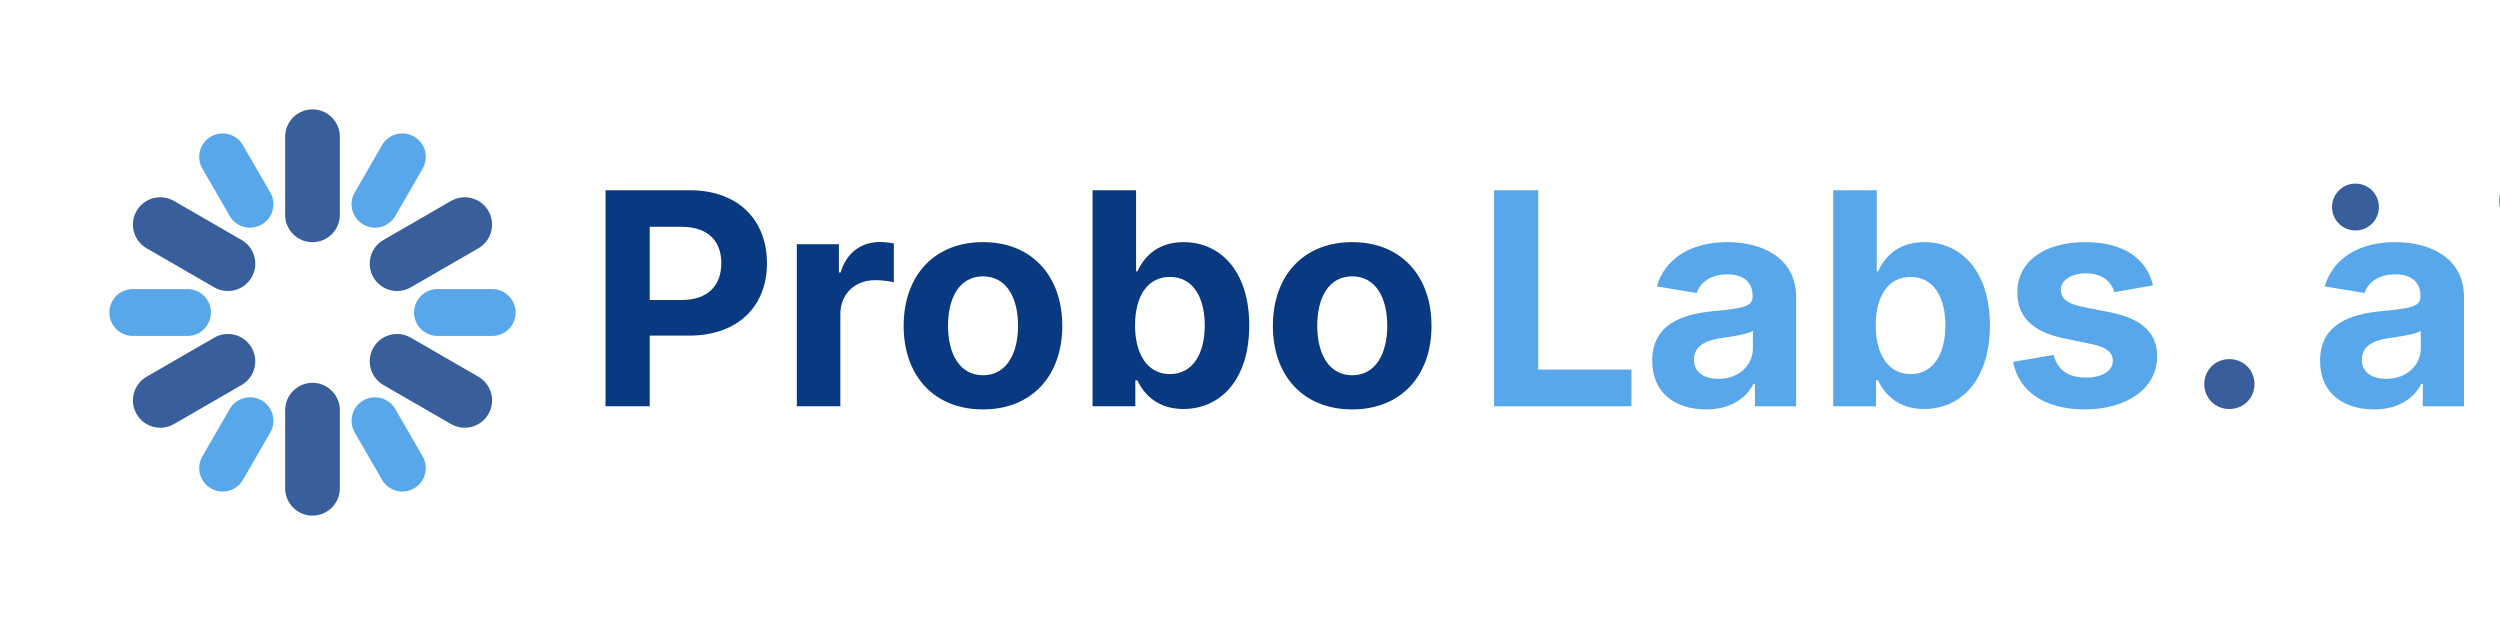
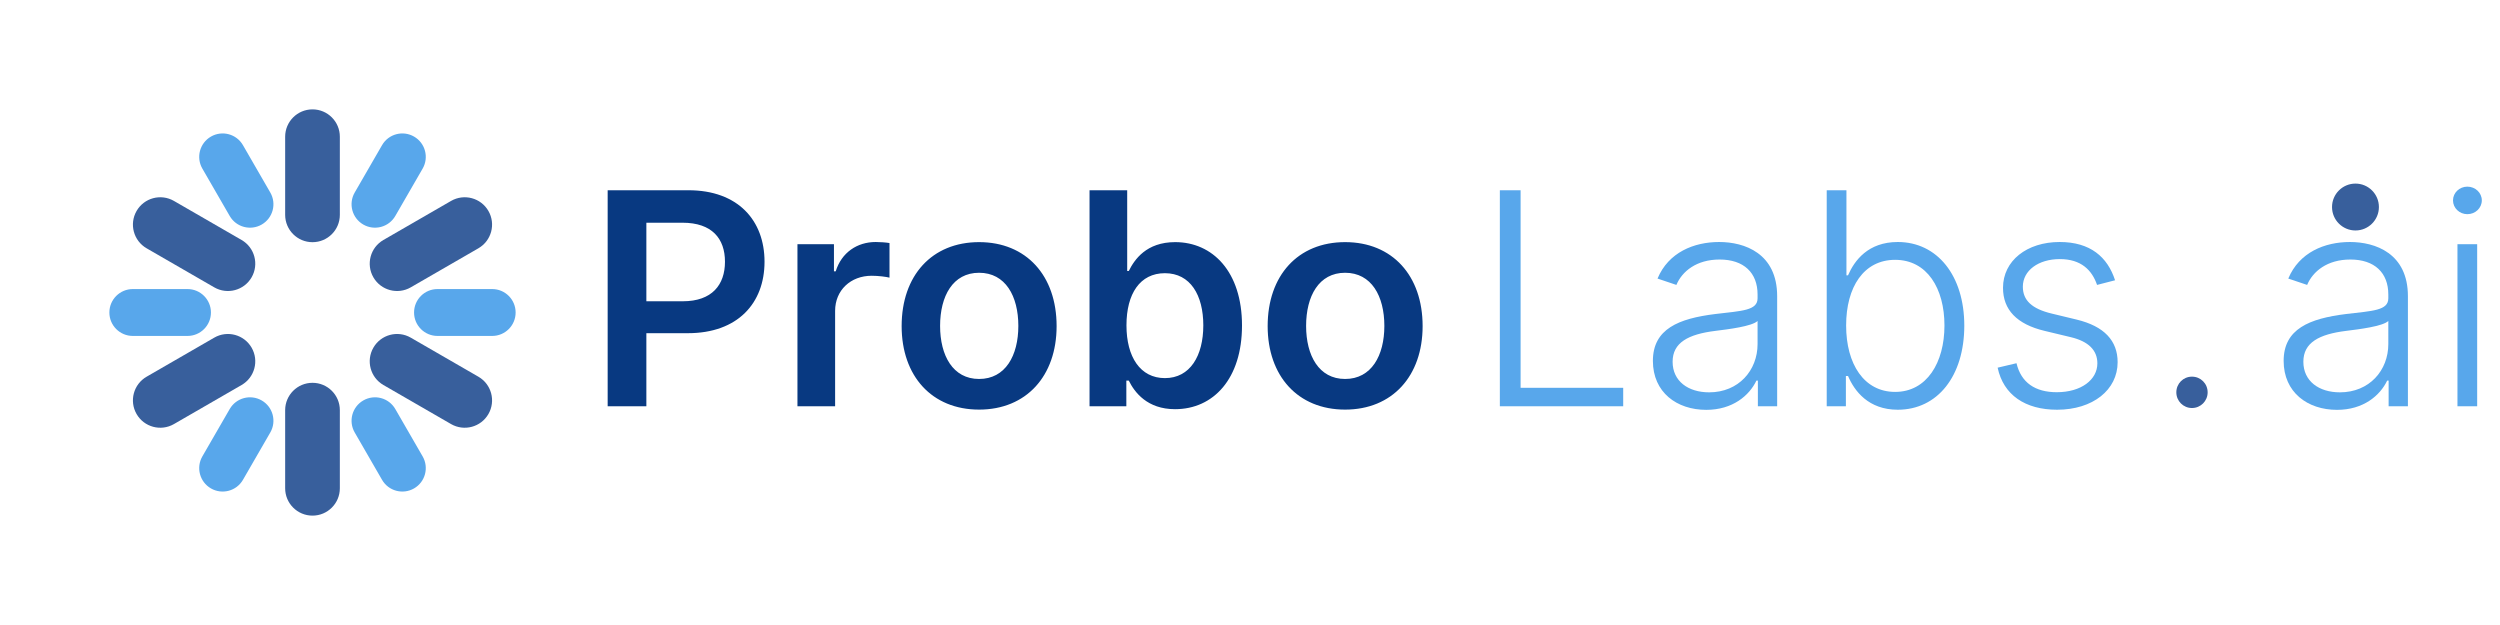
<svg xmlns="http://www.w3.org/2000/svg" width="640" height="160" viewBox="0 0 640 160">
  <g transform="translate(80,80)">
    <rect x="-7" y="-52" width="14" height="34" rx="7" fill="#385F9C" transform="rotate(0)" />
    <rect x="-7" y="-52" width="14" height="34" rx="7" fill="#385F9C" transform="rotate(60)" />
    <rect x="-7" y="-52" width="14" height="34" rx="7" fill="#385F9C" transform="rotate(120)" />
    <rect x="-7" y="-52" width="14" height="34" rx="7" fill="#385F9C" transform="rotate(180)" />
    <rect x="-7" y="-52" width="14" height="34" rx="7" fill="#385F9C" transform="rotate(240)" />
    <rect x="-7" y="-52" width="14" height="34" rx="7" fill="#385F9C" transform="rotate(300)" />
    <rect x="-6" y="-52" width="12" height="26" rx="6" fill="#58A7EB" transform="rotate(30)" />
    <rect x="-6" y="-52" width="12" height="26" rx="6" fill="#58A7EB" transform="rotate(90)" />
    <rect x="-6" y="-52" width="12" height="26" rx="6" fill="#58A7EB" transform="rotate(150)" />
    <rect x="-6" y="-52" width="12" height="26" rx="6" fill="#58A7EB" transform="rotate(210)" />
    <rect x="-6" y="-52" width="12" height="26" rx="6" fill="#58A7EB" transform="rotate(270)" />
    <rect x="-6" y="-52" width="12" height="26" rx="6" fill="#58A7EB" transform="rotate(330)" />
  </g>
  <g transform="translate(170,104)">
-     <text x="-20" y="0" font-family="system-ui, -apple-system, BlinkMacSystemFont, 'Segoe UI', sans-serif" font-size="76" font-weight="700" letter-spacing="0em">
+     <text x="-20" y="0" font-family="system-ui, -apple-system, BlinkMacSystemFont, 'Segoe UI', sans-serif" font-size="76" font-weight="600" letter-spacing="0em">
      <tspan fill="#083981">Probo</tspan>
-       <tspan fill="#58A7EB" dx="-10">Labs</tspan>
-       <tspan fill="#385F9C" dx="-15">.</tspan>
-       <tspan fill="#58A7EB" dx="-10">ai</tspan>
+       <tspan fill="#58A7EB" dx="-10" font-weight="300">Labs</tspan>
+       <tspan fill="#385F9C" dx="-15" font-weight="300">.</tspan>
+       <tspan fill="#58A7EB" dx="-10" font-weight="300">ai</tspan>
    </text>
    <circle cx="433" cy="-51" r="6" fill="#385F9C" />
  </g>
</svg>
